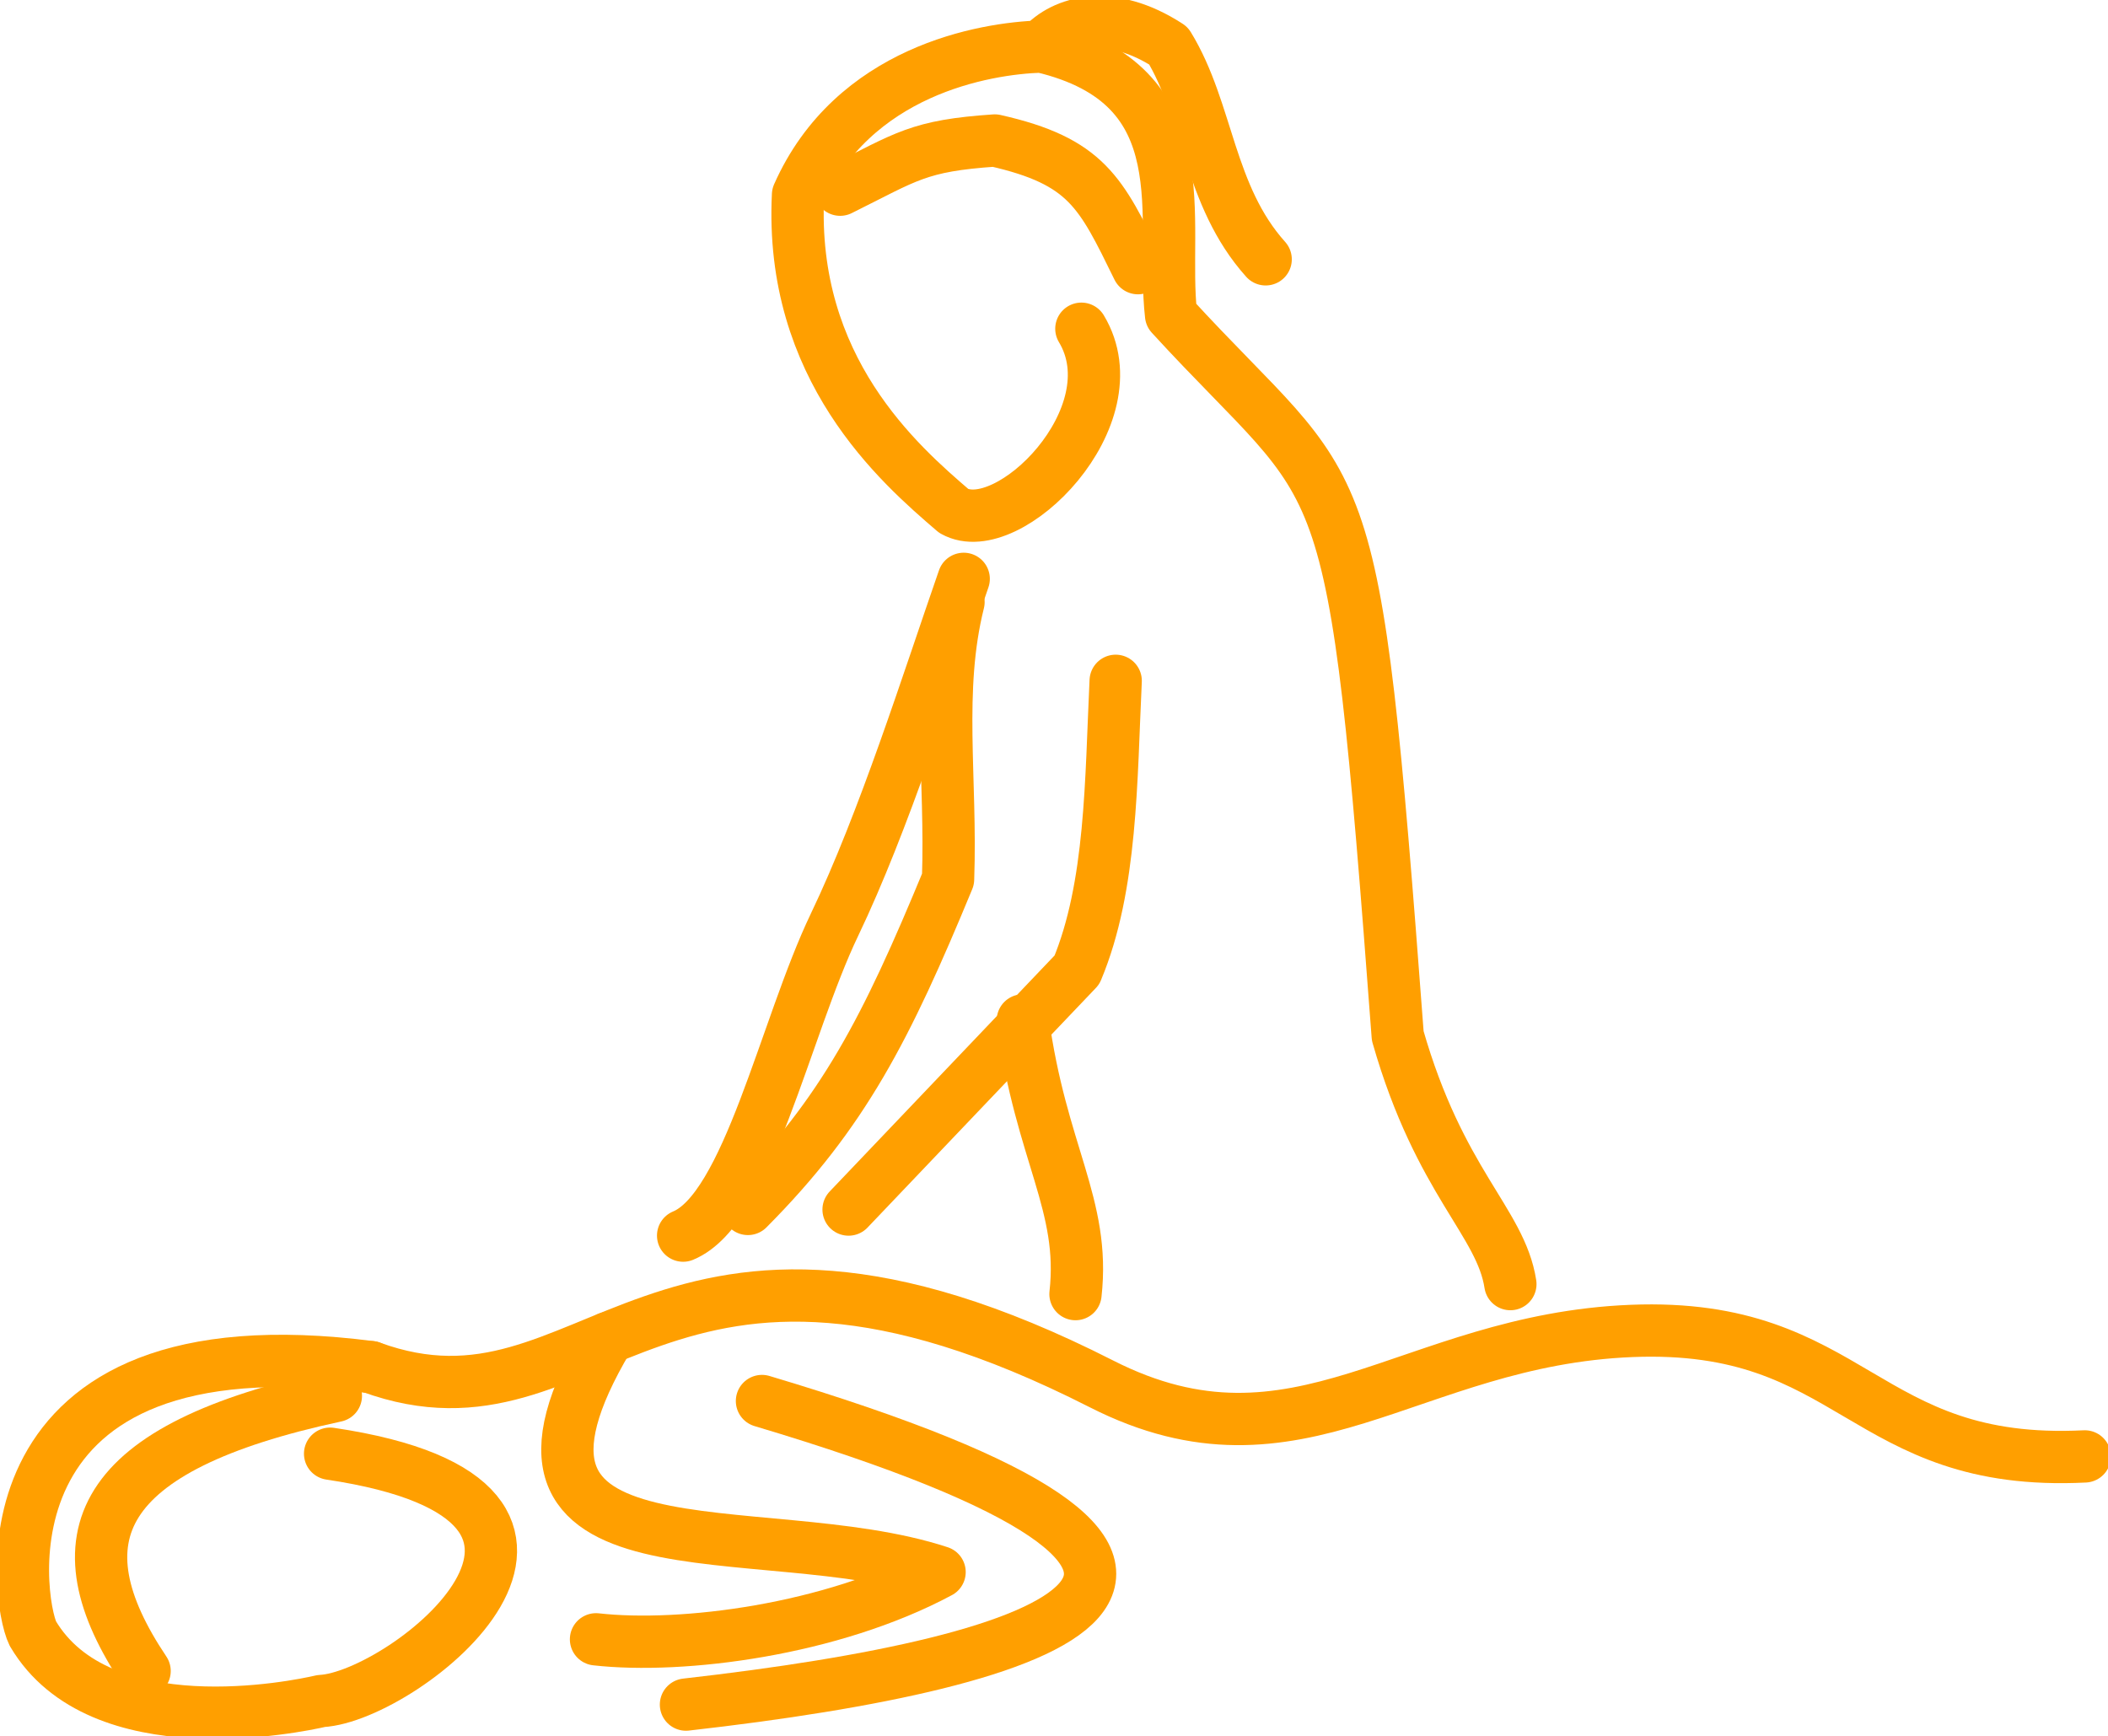
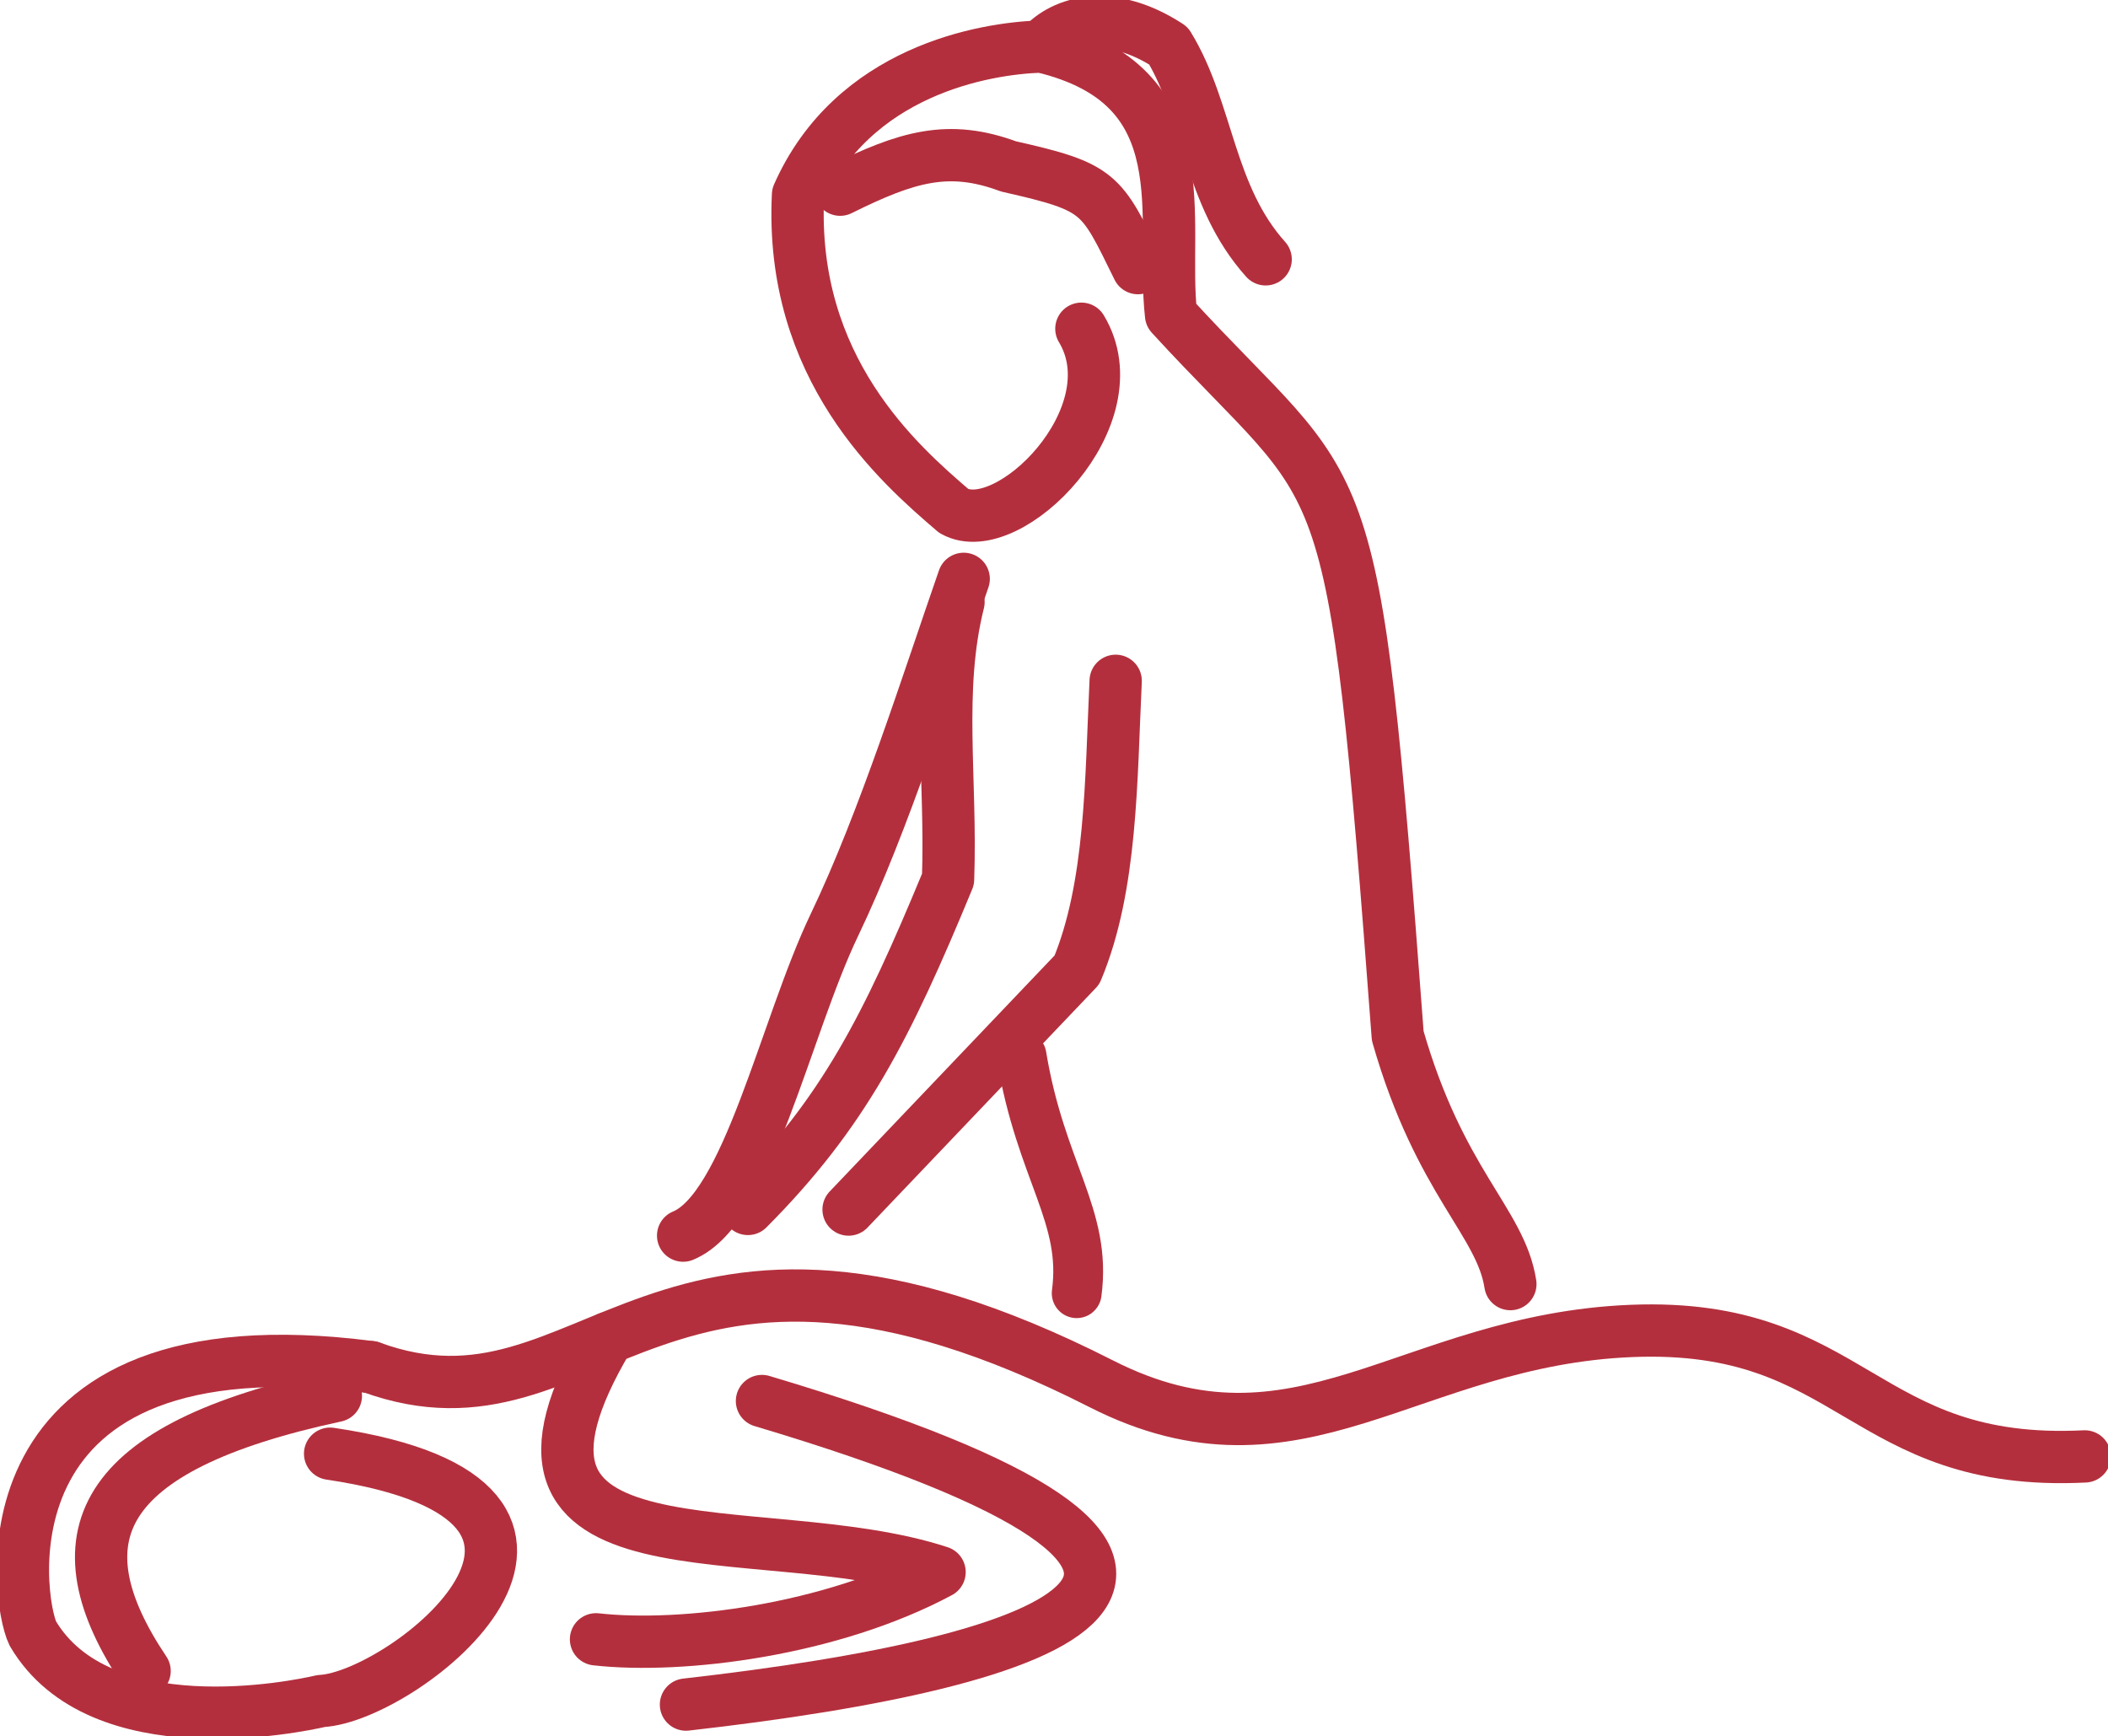
<svg xmlns="http://www.w3.org/2000/svg" width="65.26mm" height="53.736mm" viewBox="0 0 65.26 53.736" version="1.1" id="svg8">
  <defs id="defs2" />
  <g id="layer1" transform="translate(-52.08653,-7.542208)">
-     <path style="fill:none;stroke:#ff9f00;stroke-width:1.619;stroke-linecap:round;stroke-linejoin:round;stroke-miterlimit:4.033;stroke-dasharray:none;stroke-opacity:1" d="m 63.568,49.87 c 6.934,2.529 8.79,-6.512 22.617,0.518 6.082,3.093 9.52,-1.364 16.414,-1.639 6.894,-0.275 7.123,4.229 14.028,3.885" id="path871" />
-     <path style="fill:none;stroke:#ff9f00;stroke-width:1.619;stroke-linecap:round;stroke-linejoin:round;stroke-miterlimit:4.033;stroke-dasharray:none;stroke-opacity:1" d="m 63.568,49.87 c -12.282,-1.598 -10.976,7.219 -10.463,8.251 2.082,3.518 8.157,2.265 8.926,2.086 2.577,-0.129 10.255,-6.175 0.275,-7.657" id="path873" />
-     <path style="fill:none;stroke:#ff9f00;stroke-width:1.619;stroke-linecap:round;stroke-linejoin:round;stroke-miterlimit:4.033;stroke-dasharray:none;stroke-opacity:1" d="m 75.676,50.919 c 17.659,5.27 9.27,8.083 -2.353,9.399" id="path875" />
-     <path style="fill:none;stroke:#ff9f00;stroke-width:1.619;stroke-linecap:round;stroke-linejoin:round;stroke-miterlimit:4.033;stroke-dasharray:none;stroke-opacity:1" d="m 70.918,48.967 c -4.673,7.852 4.686,5.421 10.256,7.248 -3.347,1.794 -7.972,2.382 -10.636,2.082" id="path879" />
-     <path style="fill:none;stroke:#ff9f00;stroke-width:1.619;stroke-linecap:round;stroke-linejoin:round;stroke-miterlimit:4.033;stroke-dasharray:none;stroke-opacity:1" d="m 62.484,50.76 c -7.45,1.597 -8.671,4.417 -5.921,8.518" id="path881" />
-     <path style="fill:none;stroke:#ff9f00;stroke-width:1.619;stroke-linecap:round;stroke-linejoin:round;stroke-miterlimit:4.033;stroke-dasharray:none;stroke-opacity:1" d="m 73.235,45.798 c 2.006,-0.826 3.153,-6.425 4.686,-9.624 1.533,-3.199 2.898,-7.543 4,-10.71" id="path883" />
-     <path style="fill:none;stroke:#ff9f00;stroke-width:1.619;stroke-linecap:round;stroke-linejoin:round;stroke-miterlimit:4.033;stroke-dasharray:none;stroke-opacity:1" d="m 75.241,44.972 c 2.957,-2.973 4.287,-5.587 6.196,-10.209 0.109,-3.123 -0.36,-5.85 0.323,-8.581" id="path885" />
-     <path style="fill:none;stroke:#ff9f00;stroke-width:1.619;stroke-linecap:round;stroke-linejoin:round;stroke-miterlimit:4.033;stroke-dasharray:none;stroke-opacity:1" d="m 78.357,44.991 7.07,-7.42 c 1.082,-2.587 1.052,-5.897 1.199,-8.95" id="path887" />
-     <path style="fill:none;stroke:#ff9f00;stroke-width:1.619;stroke-linecap:round;stroke-linejoin:round;stroke-miterlimit:4.033;stroke-dasharray:none;stroke-opacity:1" d="m 83.751,39.135 c 0.565,4.132 1.939,5.709 1.631,8.474" id="path889" />
-     <path style="fill:none;stroke:#ff9f00;stroke-width:1.619;stroke-linecap:round;stroke-linejoin:round;stroke-miterlimit:4.033;stroke-dasharray:none;stroke-opacity:1" d="M 98.845,47.299 C 98.546,45.37 96.658,44.157 95.358,39.614 93.957,20.923 93.872,23.337 88.341,17.297 c -0.337,-2.952 1.022,-7.124 -4.013,-8.314 -1.777,0.053 -5.834,0.751 -7.536,4.591 -0.266,5.375 3.118,8.327 4.826,9.791 1.682,0.937 5.574,-2.939 3.946,-5.645" id="path891" />
-     <path style="fill:none;stroke:#ff9f00;stroke-width:1.619;stroke-linecap:round;stroke-linejoin:round;stroke-miterlimit:4.033;stroke-dasharray:none;stroke-opacity:1" d="m 78.096,13.415 c 2.074,-1.03 2.414,-1.361 4.788,-1.523 2.852,0.643 3.283,1.612 4.432,3.953" id="path893" />
-     <path style="fill:none;stroke:#ff9f00;stroke-width:1.619;stroke-linecap:round;stroke-linejoin:round;stroke-miterlimit:4.033;stroke-dasharray:none;stroke-opacity:1" d="m 84.328,8.983 c 0.682,-0.776 2.146,-1.187 3.933,-0.024 1.237,2.021 1.232,4.632 3.008,6.612" id="path895" />
+     <path style="fill:none;stroke:#b42f3d;stroke-width:1.619;stroke-linecap:round;stroke-linejoin:round;stroke-miterlimit:4.033;stroke-dasharray:none;stroke-opacity:1" d="m 63.568,49.87 c 6.934,2.529 8.79,-6.512 22.617,0.518 6.082,3.093 9.52,-1.364 16.414,-1.639 6.894,-0.275 7.123,4.229 14.028,3.885" id="path871" />
+     <path style="fill:none;stroke:#b42f3d;stroke-width:1.619;stroke-linecap:round;stroke-linejoin:round;stroke-miterlimit:4.033;stroke-dasharray:none;stroke-opacity:1" d="m 63.568,49.87 c -12.282,-1.598 -10.976,7.219 -10.463,8.251 2.082,3.518 8.157,2.265 8.926,2.086 2.577,-0.129 10.255,-6.175 0.275,-7.657" id="path873" />
+     <path style="fill:none;stroke:#b42f3d;stroke-width:1.619;stroke-linecap:round;stroke-linejoin:round;stroke-miterlimit:4.033;stroke-dasharray:none;stroke-opacity:1" d="m 75.676,50.919 c 17.659,5.27 9.27,8.083 -2.353,9.399" id="path875" />
+     <path style="fill:none;stroke:#b42f3d;stroke-width:1.619;stroke-linecap:round;stroke-linejoin:round;stroke-miterlimit:4.033;stroke-dasharray:none;stroke-opacity:1" d="m 70.918,48.967 c -4.673,7.852 4.686,5.421 10.256,7.248 -3.347,1.794 -7.972,2.382 -10.636,2.082" id="path879" />
+     <path style="fill:none;stroke:#b42f3d;stroke-width:1.619;stroke-linecap:round;stroke-linejoin:round;stroke-miterlimit:4.033;stroke-dasharray:none;stroke-opacity:1" d="m 62.484,50.76 c -7.45,1.597 -8.671,4.417 -5.921,8.518" id="path881" />
+     <path style="fill:none;stroke:#b42f3d;stroke-width:1.619;stroke-linecap:round;stroke-linejoin:round;stroke-miterlimit:4.033;stroke-dasharray:none;stroke-opacity:1" d="m 73.235,45.798 c 2.006,-0.826 3.153,-6.425 4.686,-9.624 1.533,-3.199 2.898,-7.543 4,-10.71" id="path883" />
+     <path style="fill:none;stroke:#b42f3d;stroke-width:1.619;stroke-linecap:round;stroke-linejoin:round;stroke-miterlimit:4.033;stroke-dasharray:none;stroke-opacity:1" d="m 75.241,44.972 c 2.957,-2.973 4.287,-5.587 6.196,-10.209 0.109,-3.123 -0.36,-5.85 0.323,-8.581" id="path885" />
+     <path style="fill:none;stroke:#b42f3d;stroke-width:1.619;stroke-linecap:round;stroke-linejoin:round;stroke-miterlimit:4.033;stroke-dasharray:none;stroke-opacity:1" d="m 78.357,44.991 7.07,-7.42 c 1.082,-2.587 1.052,-5.897 1.199,-8.95" id="path887" />
+     <path style="fill:none;stroke:#b42f3d;stroke-width:1.542;stroke-linecap:round;stroke-linejoin:round;stroke-miterlimit:4.033;stroke-dasharray:none;stroke-opacity:1" d="m 83.712,40.231 c 0.591,3.584 2.029,4.952 1.707,7.35" id="path889" />
+     <path style="fill:none;stroke:#b42f3d;stroke-width:1.619;stroke-linecap:round;stroke-linejoin:round;stroke-miterlimit:4.033;stroke-dasharray:none;stroke-opacity:1" d="M 98.845,47.299 C 98.546,45.37 96.658,44.157 95.358,39.614 93.957,20.923 93.872,23.337 88.341,17.297 c -0.337,-2.952 1.022,-7.124 -4.013,-8.314 -1.777,0.053 -5.834,0.751 -7.536,4.591 -0.266,5.375 3.118,8.327 4.826,9.791 1.682,0.937 5.574,-2.939 3.946,-5.645" id="path891" />
+     <path style="fill:none;stroke:#b42f3d;stroke-width:1.619;stroke-linecap:round;stroke-linejoin:round;stroke-miterlimit:4.033;stroke-dasharray:none;stroke-opacity:1" d="m 78.096,13.415 c 2.074,-1.03 3.359,-1.408 5.214,-0.72 2.852,0.643 2.858,0.809 4.007,3.149" id="path893" />
+     <path style="fill:none;stroke:#b42f3d;stroke-width:1.619;stroke-linecap:round;stroke-linejoin:round;stroke-miterlimit:4.033;stroke-dasharray:none;stroke-opacity:1" d="m 84.328,8.983 c 0.682,-0.776 2.146,-1.187 3.933,-0.024 1.237,2.021 1.232,4.632 3.008,6.612" id="path895" />
    <text xml:space="preserve" style="font-style:normal;font-variant:normal;font-weight:normal;font-stretch:normal;font-size:9.878px;line-height:1;font-family:'Noto Serif';-inkscape-font-specification:'Noto Serif';letter-spacing:0px;word-spacing:0px;fill:#000000;fill-opacity:1;stroke:none;stroke-width:0.265" x="49.294" y="23.728" id="text855">
      <tspan id="tspan853" x="49.294" y="31.485" style="font-size:9.878px;stroke-width:0.265" />
    </text>
    <flowRoot xml:space="preserve" id="flowRoot874" style="font-style:normal;font-variant:normal;font-weight:normal;font-stretch:normal;font-size:18.667px;line-height:1;font-family:'Noto Serif';-inkscape-font-specification:'Noto Serif';letter-spacing:0px;word-spacing:0px;fill:#000000;fill-opacity:1;stroke:none" transform="matrix(0.2645833,0,0,0.2645833,47.65244,2.43943)">
      <flowRegion id="flowRegion876">
        <rect id="rect878" width="365.675" height="365.17" x="-39.396" y="-20.095" />
      </flowRegion>
      <flowPara id="flowPara880" />
    </flowRoot>
  </g>
</svg>
